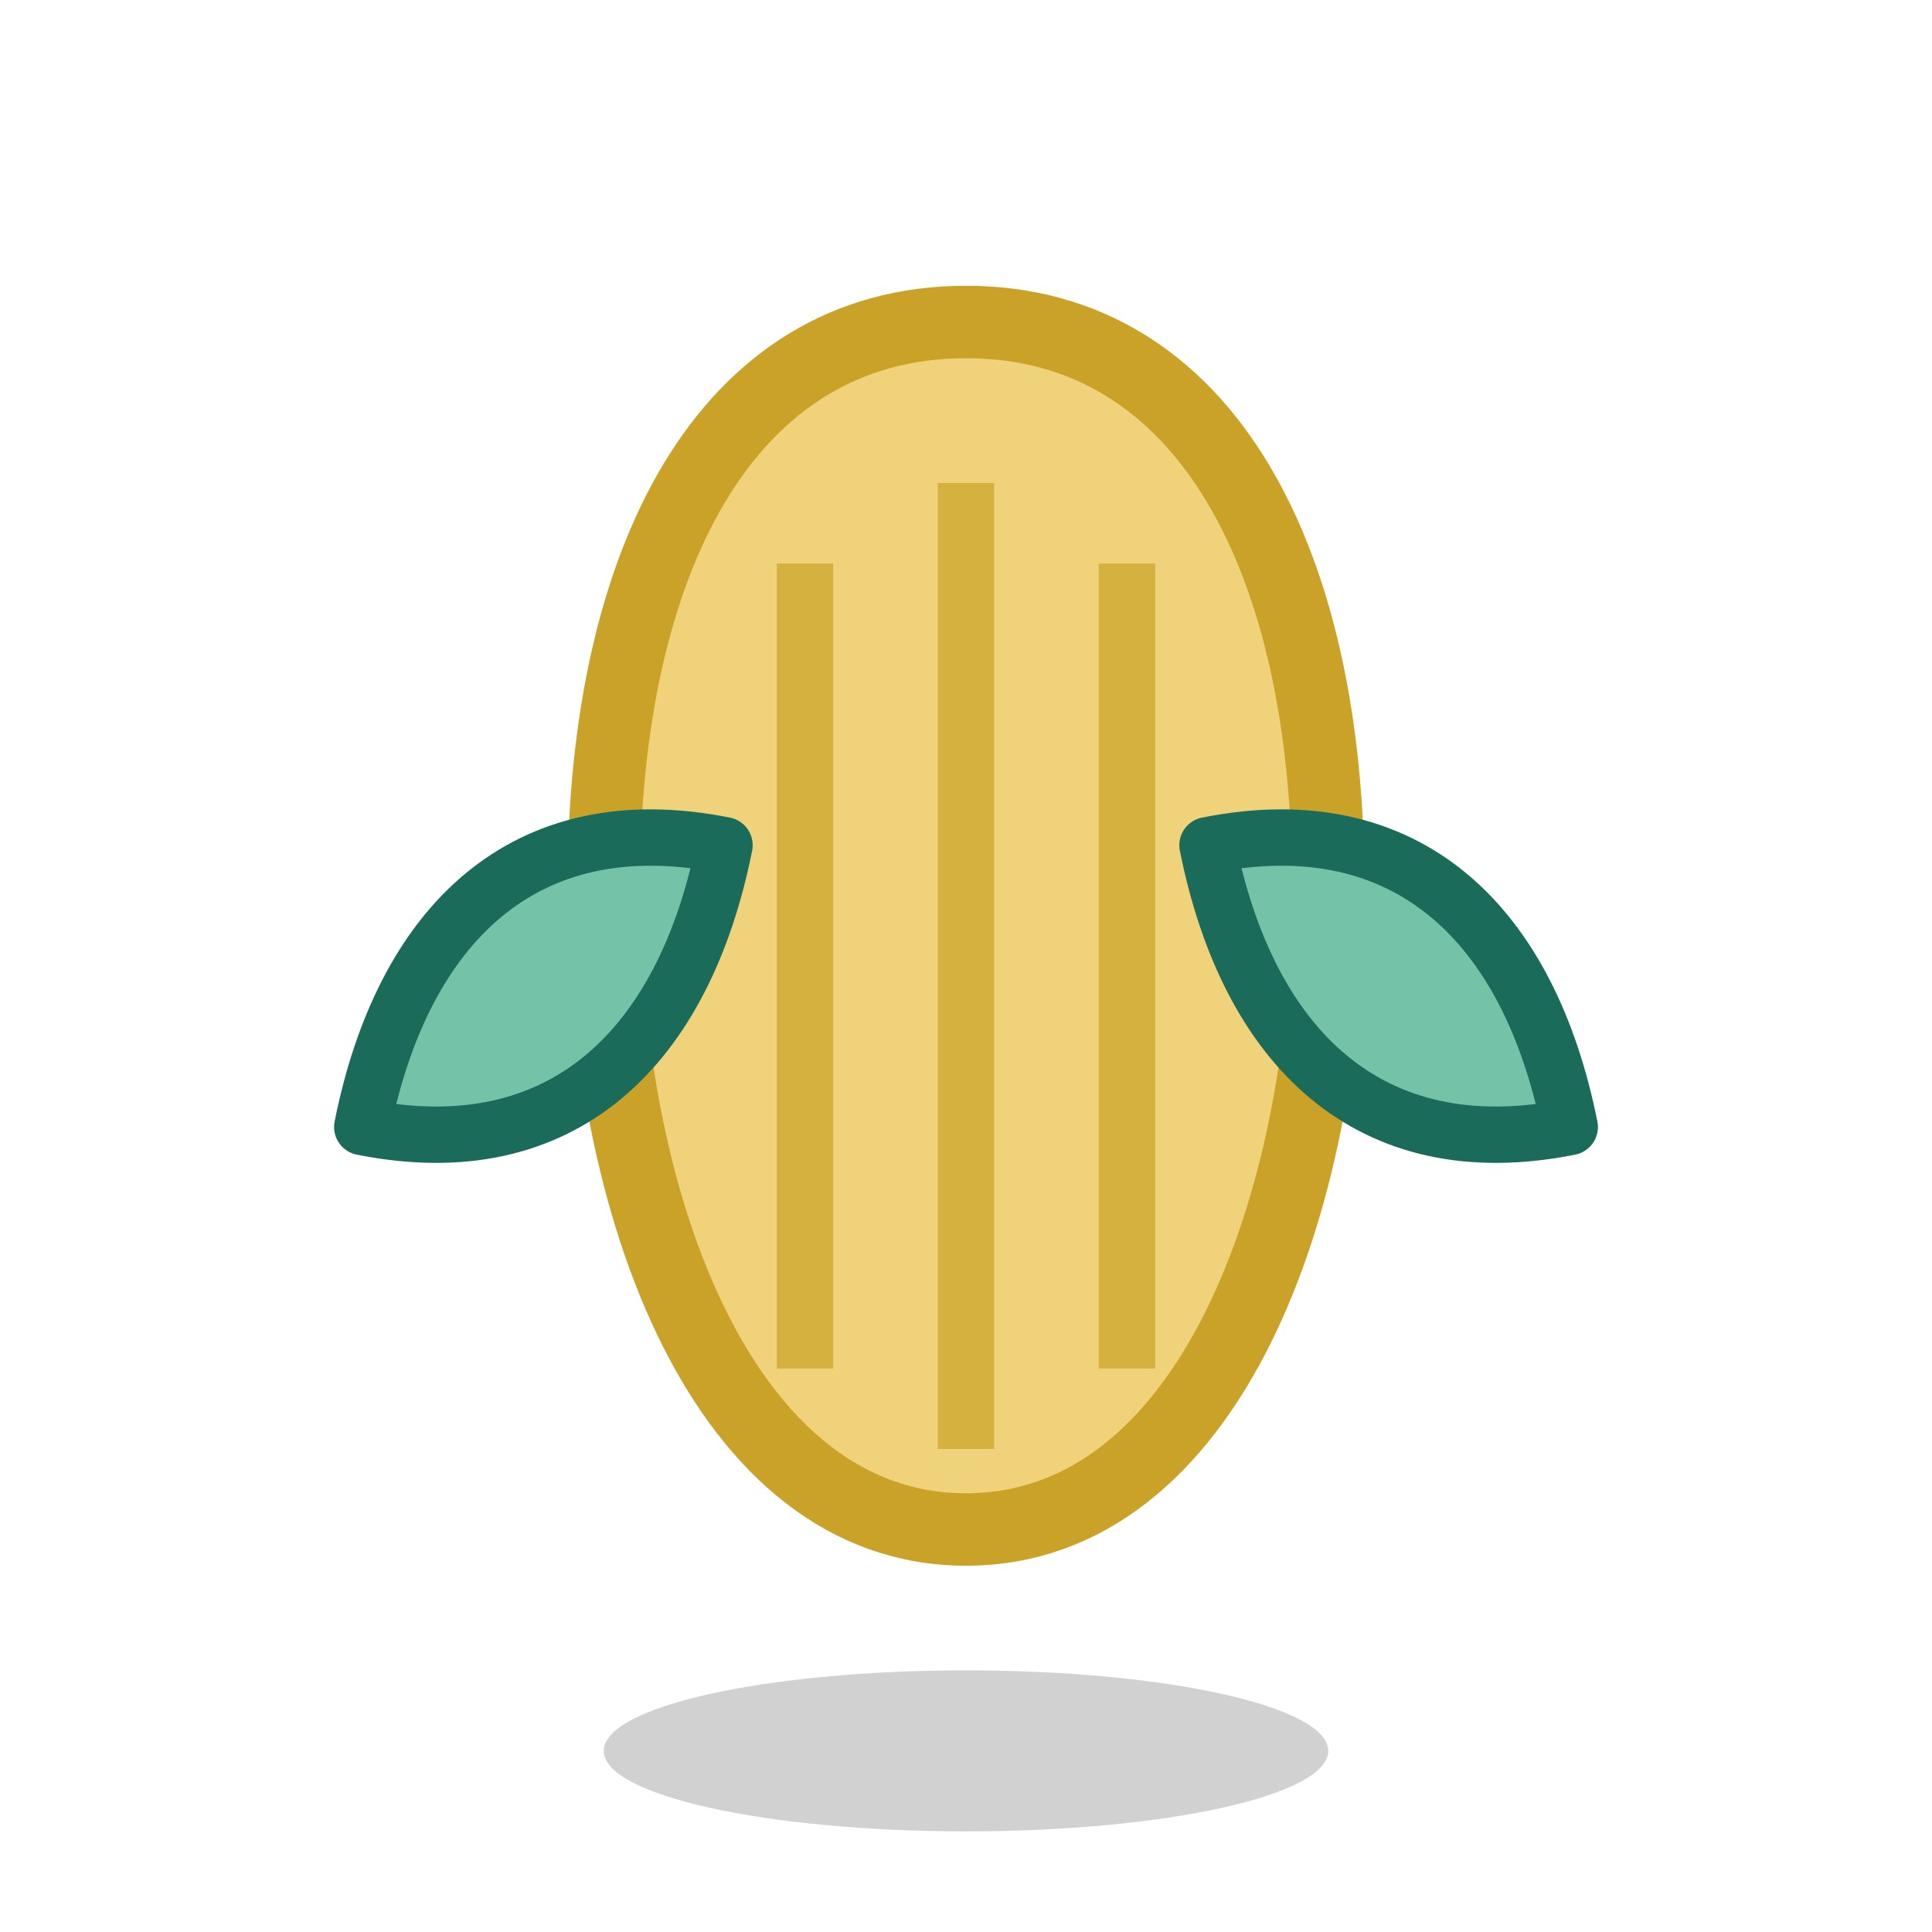
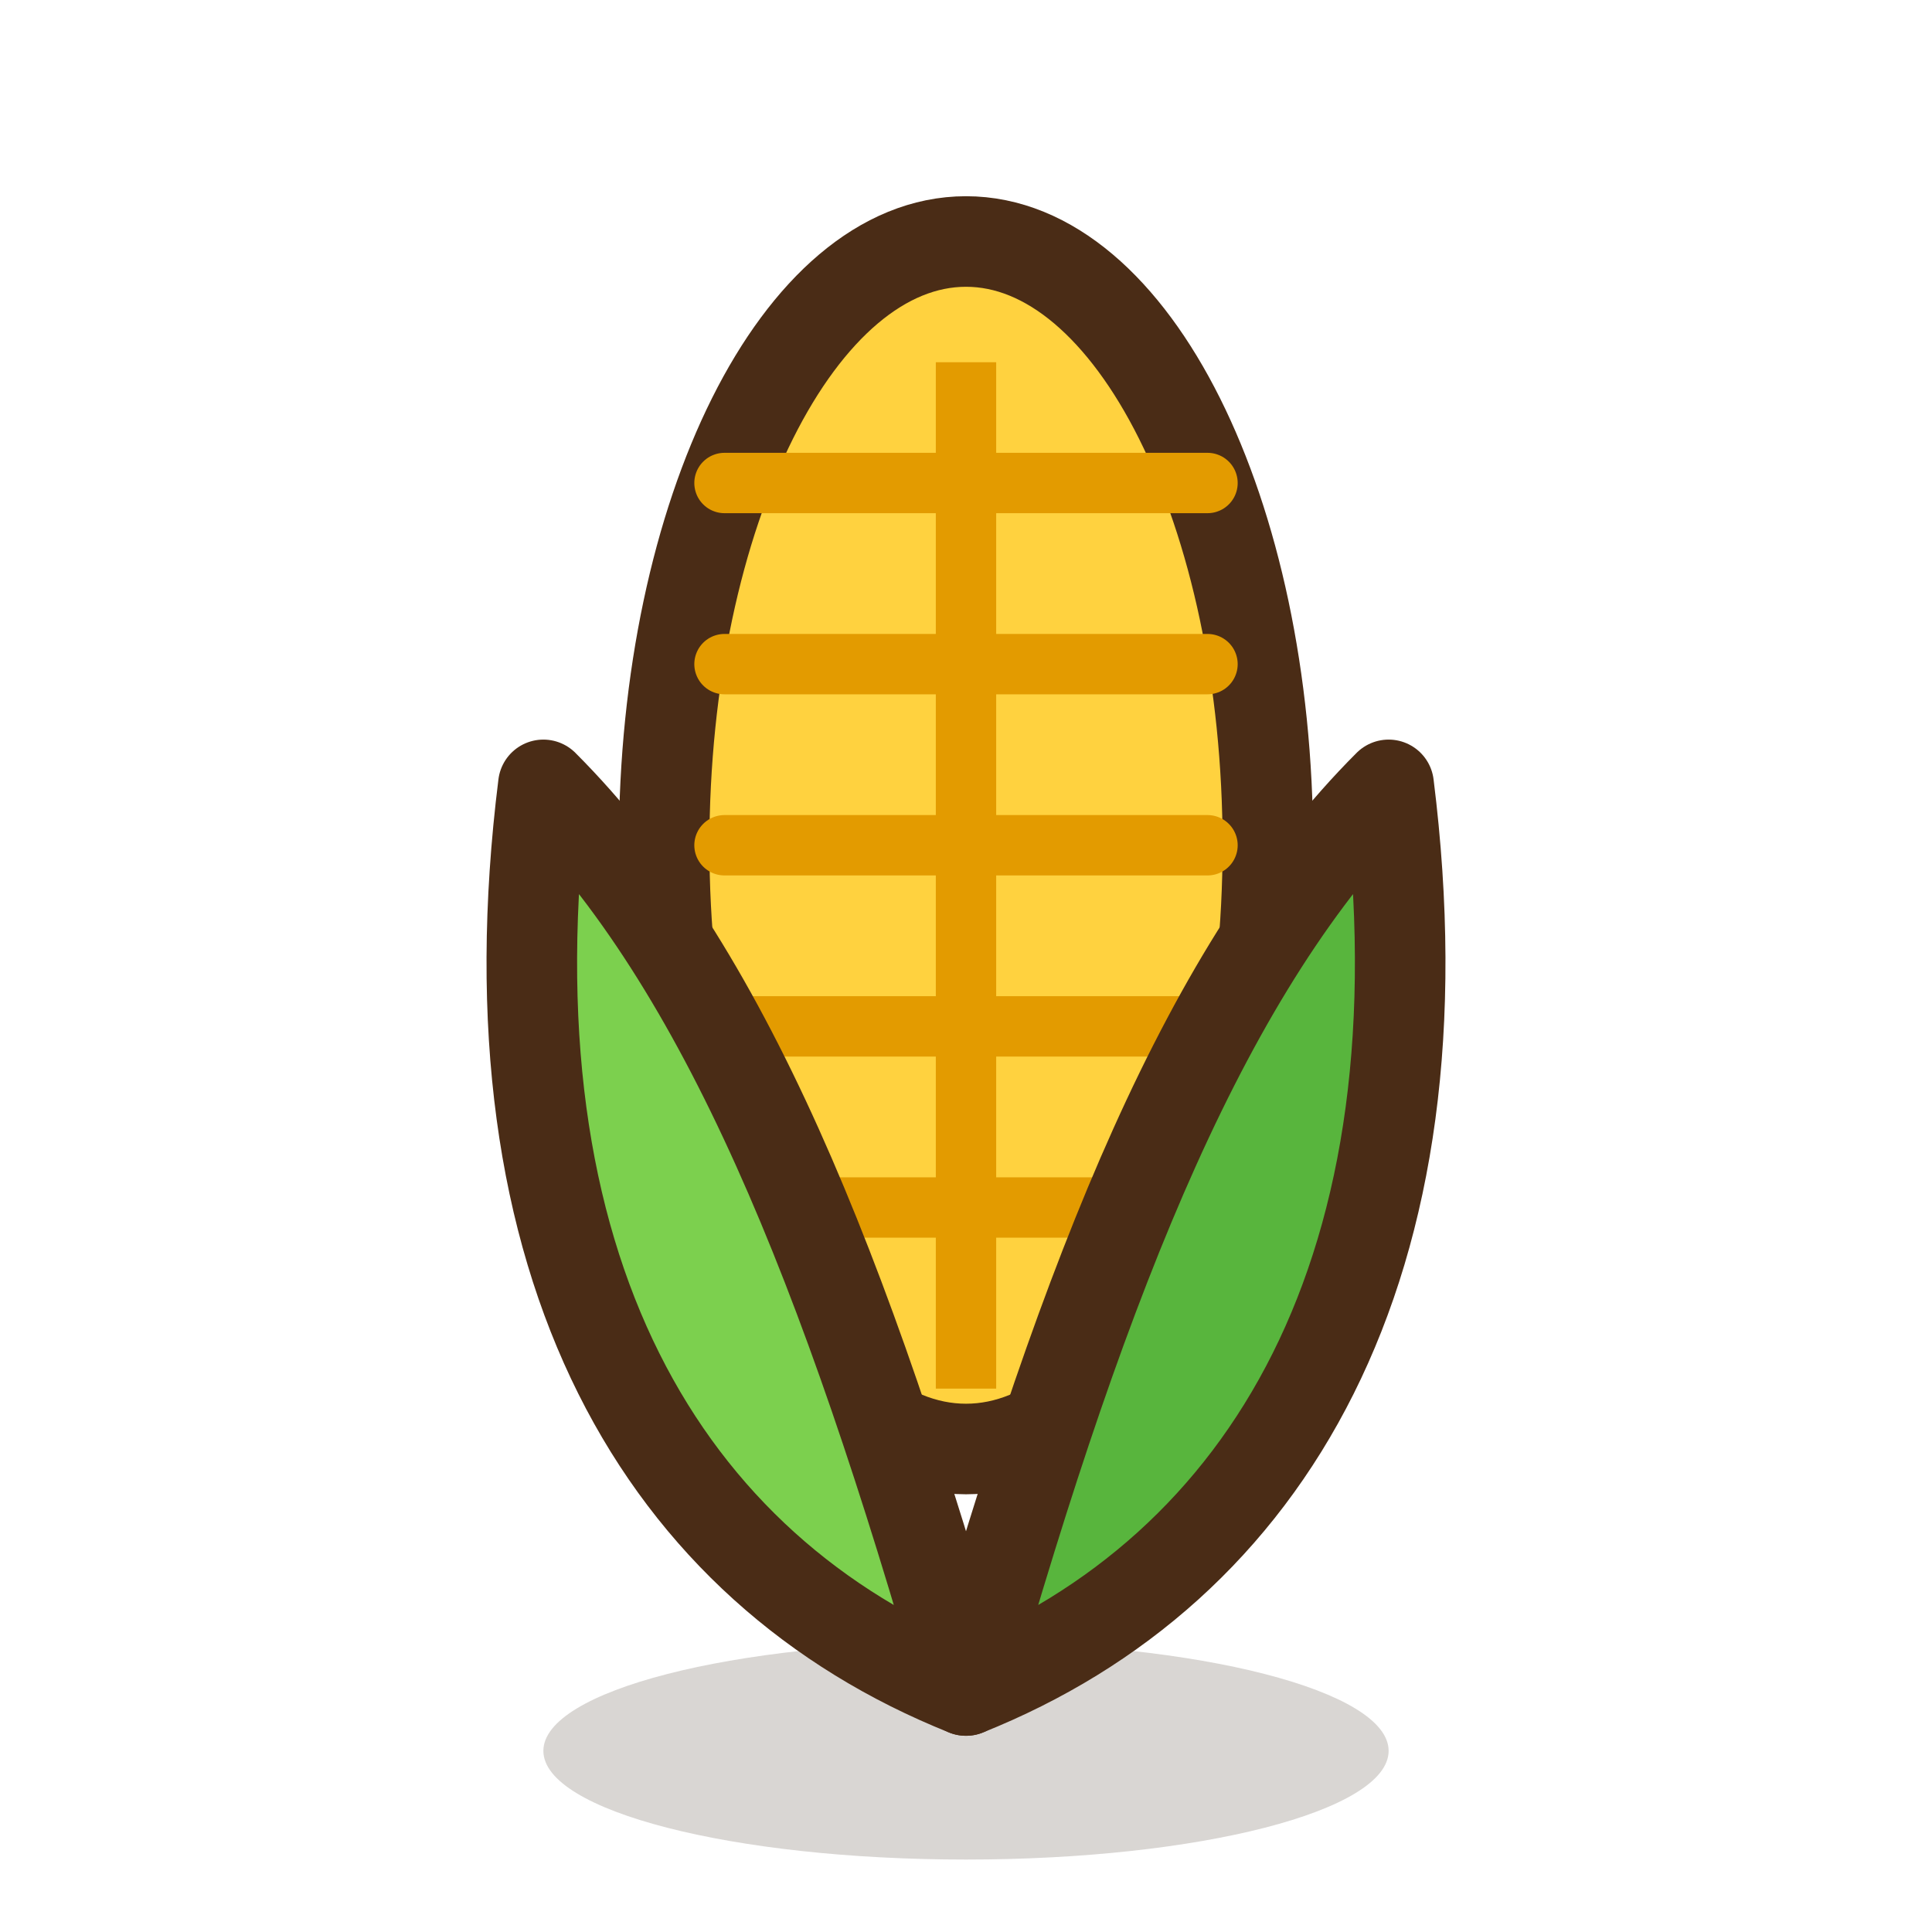
- <svg xmlns="http://www.w3.org/2000/svg" viewBox="0 0 48 48" fill="none" aria-hidden="true">
-   <ellipse cx="24" cy="43.5" rx="9" ry="2" fill="currentColor" opacity="0.18" />
-   <path d="M24 8c6 0 9 6 9 14s-3 16-9 16-9-8-9-16 3-14 9-14z" fill="#f0d27a" stroke="#c9a227" stroke-width="1.8" />
-   <path d="M20 14v20M24 12v24M28 14v20" stroke="#c9a227" stroke-width="1.4" opacity=".7" />
-   <path d="M18 21c-5-1-8 2-9 7 5 1 8-2 9-7z" fill="#74c3a9" stroke="#1a6b5a" stroke-width="1.4" stroke-linejoin="round" />
-   <path d="M30 21c5-1 8 2 9 7-5 1-8-2-9-7z" fill="#74c3a9" stroke="#1a6b5a" stroke-width="1.4" stroke-linejoin="round" />
+ <svg xmlns="http://www.w3.org/2000/svg" viewBox="0 0 64 64" aria-hidden="true">
+   <ellipse cx="32" cy="58" rx="14" ry="3.6" fill="#2b1a0c" opacity=".18" />
+   <ellipse cx="32" cy="28" rx="10" ry="20" fill="#ffd23f" stroke="#4a2c16" stroke-width="3" stroke-linejoin="round" stroke-linecap="round" />
+   <path d="M24 16h16" stroke="#e39b00" stroke-width="2" stroke-linecap="round" />
+   <path d="M24 22h16" stroke="#e39b00" stroke-width="2" stroke-linecap="round" />
+   <path d="M24 28h16" stroke="#e39b00" stroke-width="2" stroke-linecap="round" />
+   <path d="M24 34h16" stroke="#e39b00" stroke-width="2" stroke-linecap="round" />
+   <path d="M24 40h16" stroke="#e39b00" stroke-width="2" stroke-linecap="round" />
+   <path d="M32 12v34" stroke="#e39b00" stroke-width="2" />
+   <path d="M32 56c-10-4-16-14-14-30 6 6 10 16 14 30z" fill="#7cd04e" stroke="#4a2c16" stroke-width="3" stroke-linejoin="round" stroke-linecap="round" />
+   <path d="M32 56c10-4 16-14 14-30-6 6-10 16-14 30z" fill="#58b53d" stroke="#4a2c16" stroke-width="3" stroke-linejoin="round" stroke-linecap="round" />
</svg>
